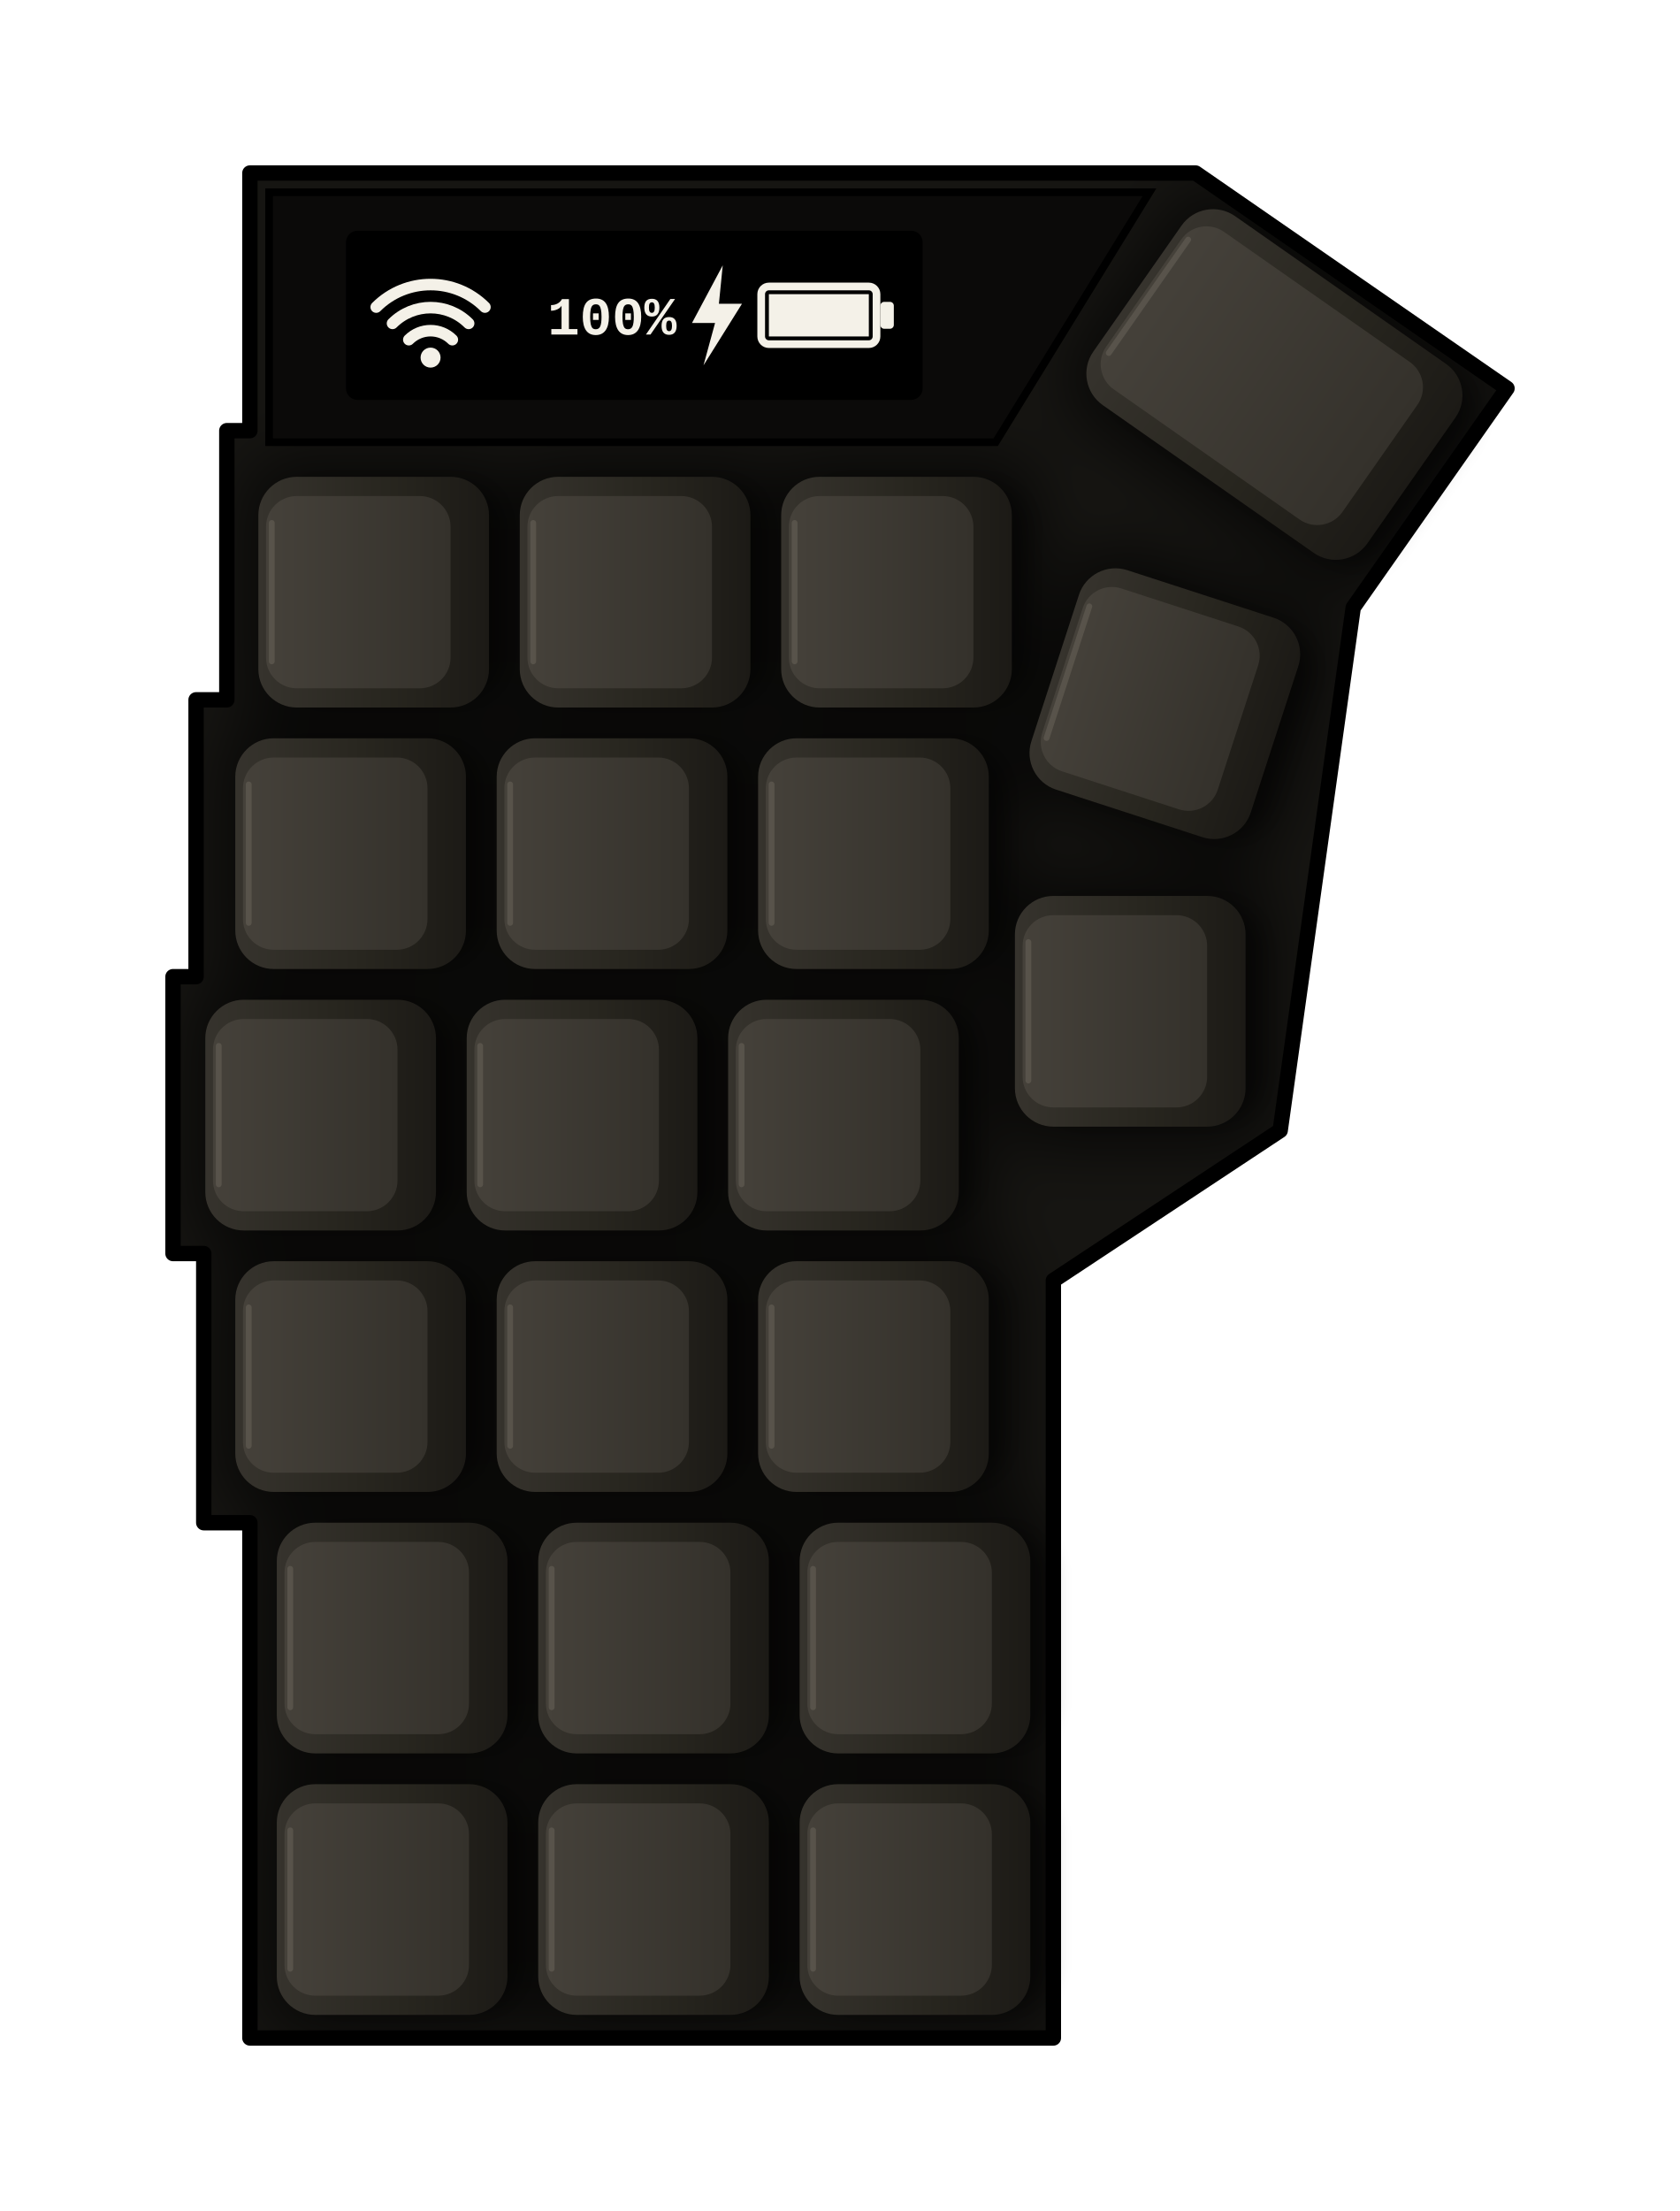
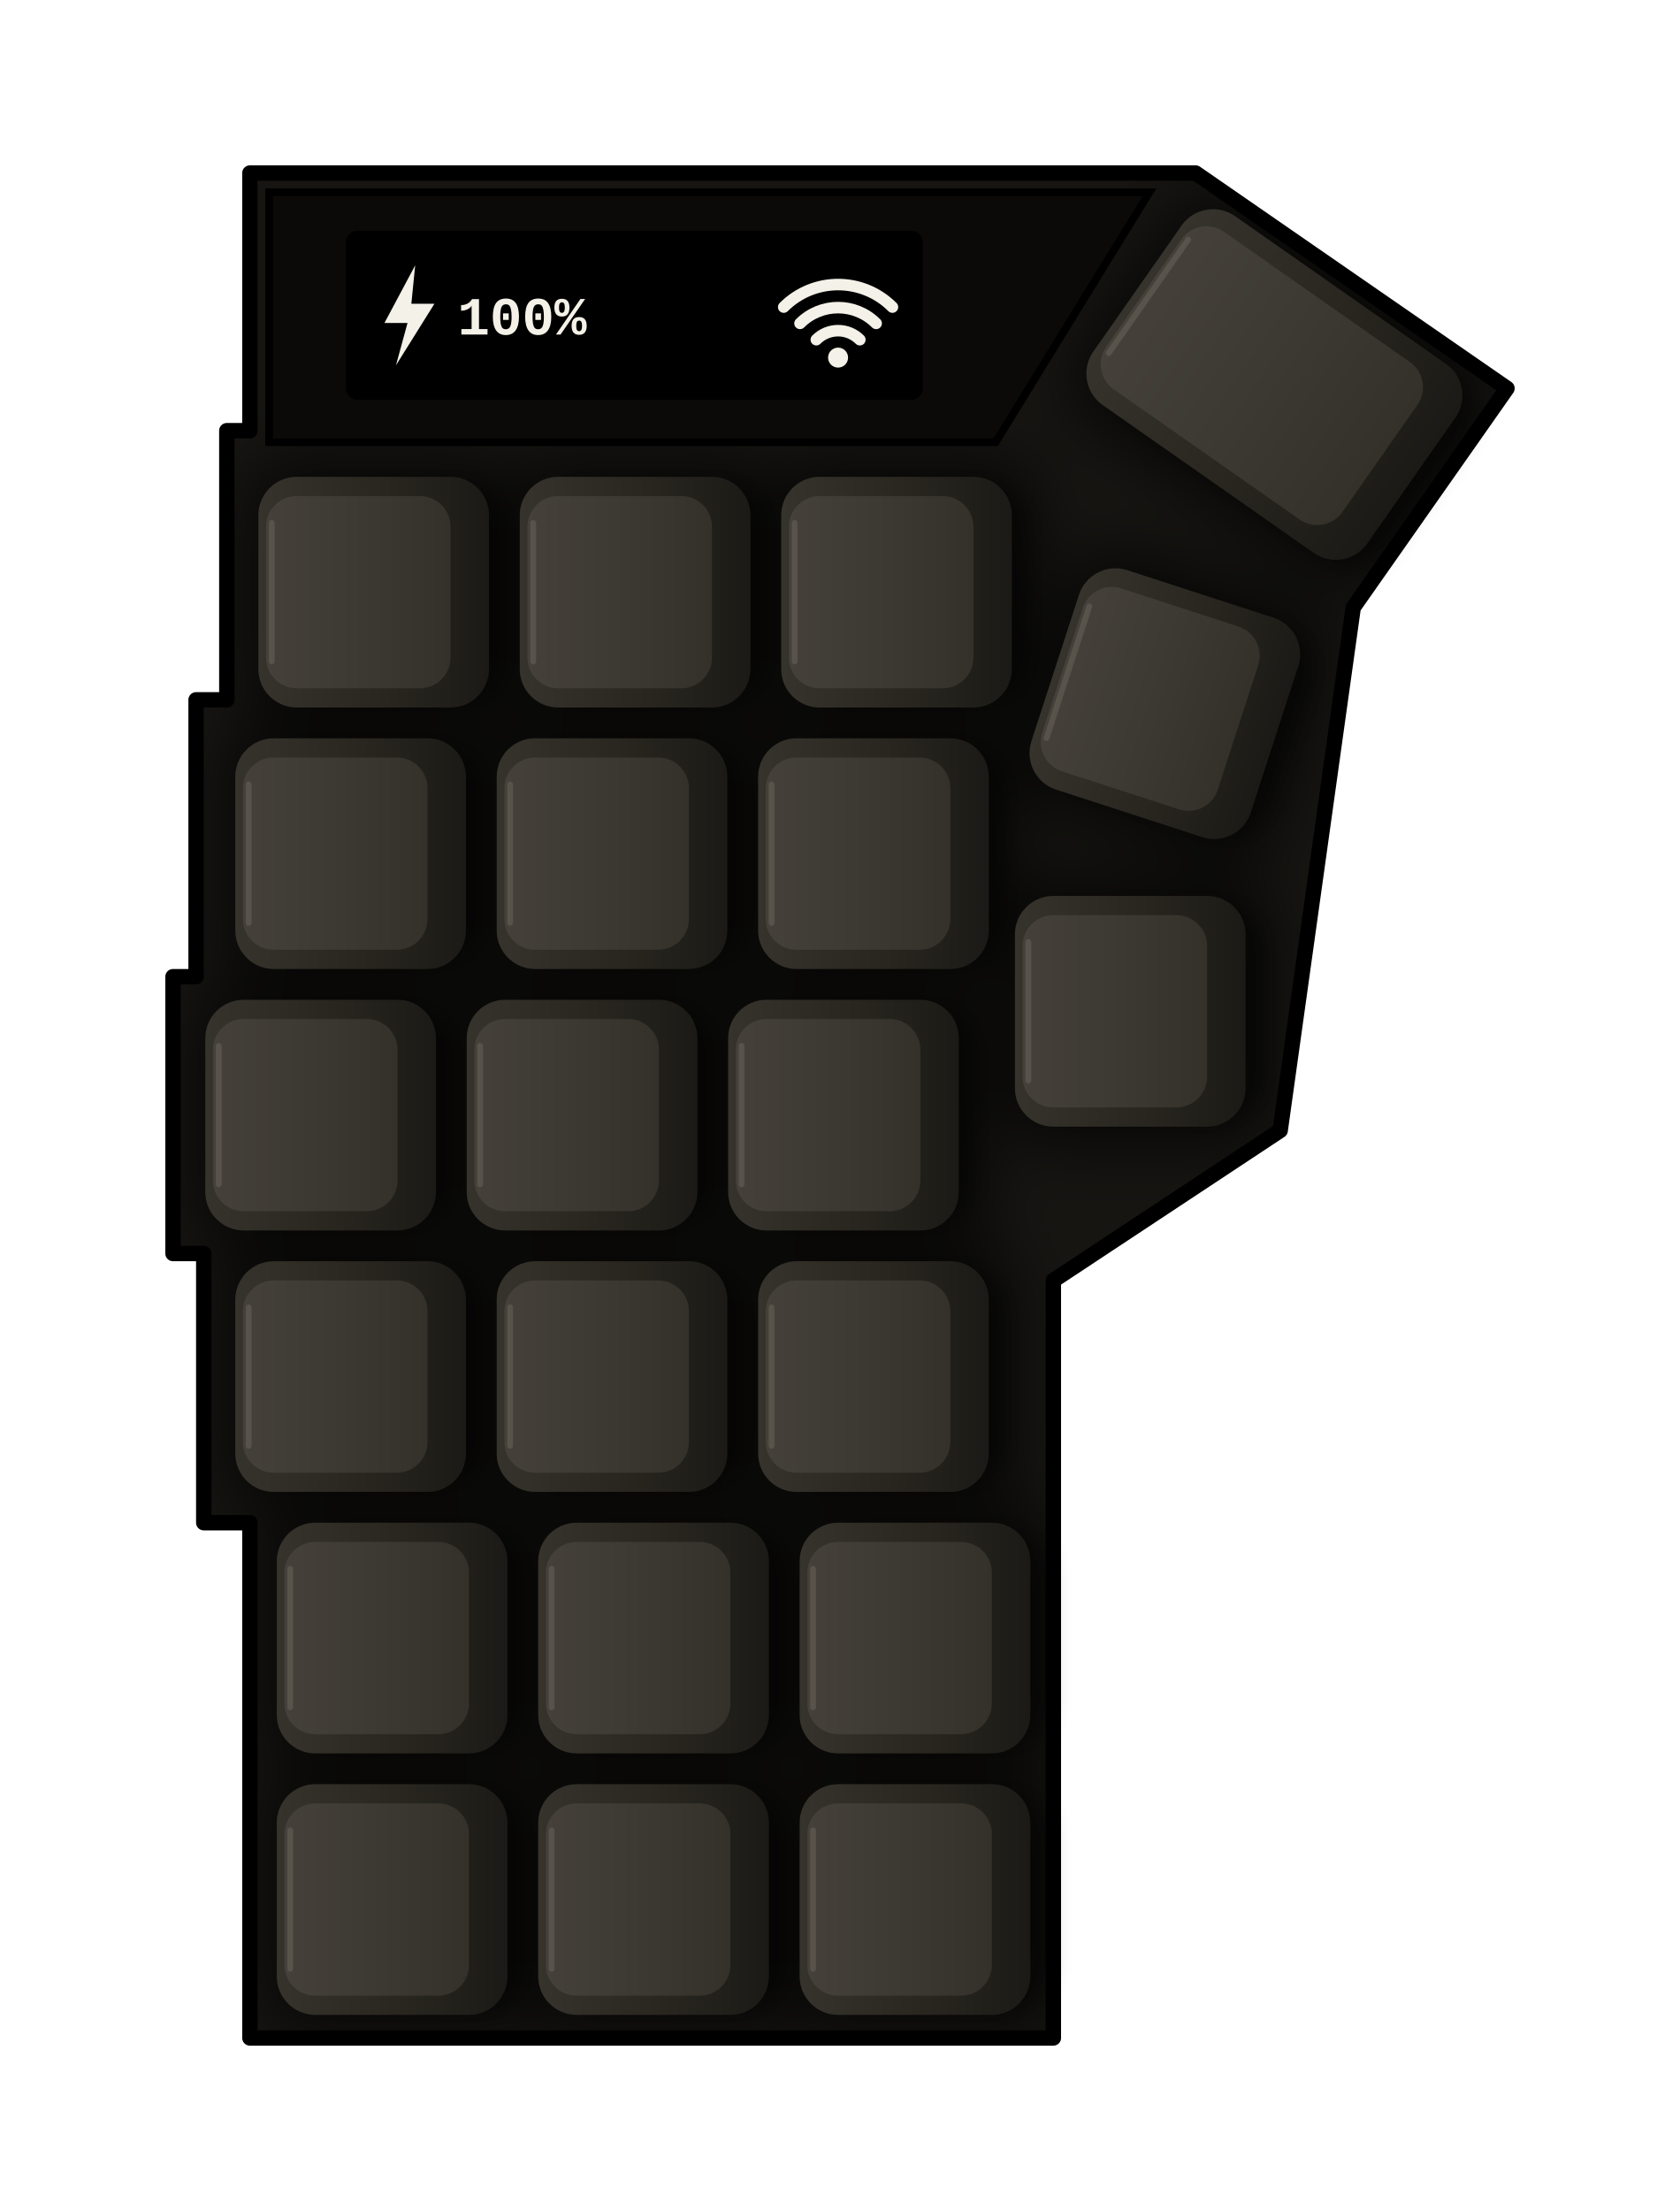
<svg xmlns="http://www.w3.org/2000/svg" viewBox="0 0 437 575" width="437" height="575">
  <defs>
    <linearGradient id="falda" x1="0" y1="0" x2="0" y2="1">
      <stop offset="0" stop-color="#36332d" />
      <stop offset="0.55" stop-color="#28261f" />
      <stop offset="1" stop-color="#1c1a16" />
    </linearGradient>
    <linearGradient id="cara" x1="0" y1="0" x2="0" y2="1">
      <stop offset="0" stop-color="#45413a" />
      <stop offset="1" stop-color="#34312b" />
    </linearGradient>
    <filter id="luz" x="-20%" y="-20%" width="140%" height="140%">
      <feGaussianBlur stdDeviation="8" />
    </filter>
    <filter id="sombra" x="-10%" y="-10%" width="120%" height="120%">
      <feGaussianBlur stdDeviation="3" />
    </filter>
    <clipPath id="dentro-placa">
      <polygon points="198,93 270,93 270,99 342,99 342,107 412,107 412,113 479,113 479,359 423,440 366,400 230,381 191,322 -6,322 -6,113 128,113 128,101 198,101" />
    </clipPath>
    <filter id="brillo" x="-60%" y="-60%" width="220%" height="220%">
      <feGaussianBlur stdDeviation="10" />
    </filter>
  </defs>
  <g transform="translate(-48 524) rotate(-90)">
    <polygon points="198,93 270,93 270,99 342,99 342,107 412,107 412,113 479,113 479,359 423,440 366,400 230,381 191,322 -6,322 -6,113 128,113 128,101 198,101" fill="#161512" />
    <g clip-path="url(#dentro-placa)">
      <g opacity="0.6" filter="url(#luz)">
        <rect x="334" y="111.2" width="72" height="72" rx="14">
          <animate attributeName="fill" values="#e61919;#e6e619;#19e619;#19e6e6;#1919e6;#e619e6;#e61919" dur="6s" begin="-4.65s" repeatCount="indefinite" />
        </rect>
        <rect x="266" y="105.2" width="72" height="72" rx="14">
          <animate attributeName="fill" values="#e61919;#e6e619;#19e619;#19e6e6;#1919e6;#e619e6;#e61919" dur="6s" begin="-3.81s" repeatCount="indefinite" />
        </rect>
        <rect x="198" y="97.4" width="72" height="72" rx="14">
          <animate attributeName="fill" values="#e61919;#e6e619;#19e619;#19e6e6;#1919e6;#e619e6;#e61919" dur="6s" begin="-2.97s" repeatCount="indefinite" />
        </rect>
        <rect x="130" y="105.2" width="72" height="72" rx="14">
          <animate attributeName="fill" values="#e61919;#e6e619;#19e619;#19e6e6;#1919e6;#e619e6;#e61919" dur="6s" begin="-2.13s" repeatCount="indefinite" />
        </rect>
        <rect x="62" y="116" width="72" height="72" rx="14">
          <animate attributeName="fill" values="#e61919;#e6e619;#19e619;#19e6e6;#1919e6;#e619e6;#e61919" dur="6s" begin="-1.29s" repeatCount="indefinite" />
        </rect>
        <rect x="-6" y="116" width="72" height="72" rx="14">
          <animate attributeName="fill" values="#e61919;#e6e619;#19e619;#19e6e6;#1919e6;#e619e6;#e61919" dur="6s" begin="-0.45s" repeatCount="indefinite" />
        </rect>
        <rect x="334" y="179.2" width="72" height="72" rx="14">
          <animate attributeName="fill" values="#e61919;#e6e619;#19e619;#19e6e6;#1919e6;#e619e6;#e61919" dur="6s" begin="-4.65s" repeatCount="indefinite" />
        </rect>
        <rect x="266" y="173.2" width="72" height="72" rx="14">
          <animate attributeName="fill" values="#e61919;#e6e619;#19e619;#19e6e6;#1919e6;#e619e6;#e61919" dur="6s" begin="-3.81s" repeatCount="indefinite" />
        </rect>
        <rect x="198" y="165.4" width="72" height="72" rx="14">
          <animate attributeName="fill" values="#e61919;#e6e619;#19e619;#19e6e6;#1919e6;#e619e6;#e61919" dur="6s" begin="-2.97s" repeatCount="indefinite" />
        </rect>
        <rect x="130" y="173.2" width="72" height="72" rx="14">
          <animate attributeName="fill" values="#e61919;#e6e619;#19e619;#19e6e6;#1919e6;#e619e6;#e61919" dur="6s" begin="-2.13s" repeatCount="indefinite" />
        </rect>
        <rect x="62" y="184" width="72" height="72" rx="14">
          <animate attributeName="fill" values="#e61919;#e6e619;#19e619;#19e6e6;#1919e6;#e619e6;#e61919" dur="6s" begin="-1.29s" repeatCount="indefinite" />
        </rect>
        <rect x="-6" y="184" width="72" height="72" rx="14">
          <animate attributeName="fill" values="#e61919;#e6e619;#19e619;#19e6e6;#1919e6;#e619e6;#e61919" dur="6s" begin="-0.45s" repeatCount="indefinite" />
        </rect>
        <rect x="334" y="247.2" width="72" height="72" rx="14">
          <animate attributeName="fill" values="#e61919;#e6e619;#19e619;#19e6e6;#1919e6;#e619e6;#e61919" dur="6s" begin="-4.65s" repeatCount="indefinite" />
        </rect>
        <rect x="266" y="241.2" width="72" height="72" rx="14">
          <animate attributeName="fill" values="#e61919;#e6e619;#19e619;#19e6e6;#1919e6;#e619e6;#e61919" dur="6s" begin="-3.81s" repeatCount="indefinite" />
        </rect>
        <rect x="198" y="233.4" width="72" height="72" rx="14">
          <animate attributeName="fill" values="#e61919;#e6e619;#19e619;#19e6e6;#1919e6;#e619e6;#e61919" dur="6s" begin="-2.97s" repeatCount="indefinite" />
        </rect>
        <rect x="130" y="241.2" width="72" height="72" rx="14">
          <animate attributeName="fill" values="#e61919;#e6e619;#19e619;#19e6e6;#1919e6;#e619e6;#e61919" dur="6s" begin="-2.13s" repeatCount="indefinite" />
        </rect>
        <rect x="62" y="252" width="72" height="72" rx="14">
          <animate attributeName="fill" values="#e61919;#e6e619;#19e619;#19e6e6;#1919e6;#e619e6;#e61919" dur="6s" begin="-1.29s" repeatCount="indefinite" />
        </rect>
        <rect x="-6" y="252" width="72" height="72" rx="14">
          <animate attributeName="fill" values="#e61919;#e6e619;#19e619;#19e6e6;#1919e6;#e619e6;#e61919" dur="6s" begin="-0.45s" repeatCount="indefinite" />
        </rect>
        <g transform="rotate(35.00 424 379.5)">
          <rect x="388" y="332" width="72" height="99" rx="14">
            <animate attributeName="fill" values="#e61919;#e6e619;#19e619;#19e6e6;#1919e6;#e619e6;#e61919" dur="6s" begin="-5.32s" repeatCount="indefinite" />
          </rect>
        </g>
        <g transform="rotate(18.00 341 351)">
          <rect x="305" y="317" width="72" height="72" rx="14">
            <animate attributeName="fill" values="#e61919;#e6e619;#19e619;#19e6e6;#1919e6;#e619e6;#e61919" dur="6s" begin="-4.29s" repeatCount="indefinite" />
          </rect>
        </g>
        <rect x="225" y="308" width="72" height="72" rx="14">
          <animate attributeName="fill" values="#e61919;#e6e619;#19e619;#19e6e6;#1919e6;#e619e6;#e61919" dur="6s" begin="-3.30s" repeatCount="indefinite" />
        </rect>
      </g>
    </g>
    <polygon points="198,93 270,93 270,99 342,99 342,107 412,107 412,113 479,113 479,359 423,440 366,400 230,381 191,322 -6,322 -6,113 128,113 128,101 198,101" fill="none" stroke="#000" stroke-width="4" stroke-linejoin="round" />
    <g fill="#000" opacity="0.45" filter="url(#sombra)">
      <rect x="342" y="121.2" width="56" height="58" rx="11" />
      <rect x="274" y="115.2" width="56" height="58" rx="11" />
      <rect x="206" y="107.4" width="56" height="58" rx="11" />
      <rect x="138" y="115.2" width="56" height="58" rx="11" />
      <rect x="70" y="126" width="56" height="58" rx="11" />
      <rect x="2" y="126" width="56" height="58" rx="11" />
      <rect x="342" y="189.2" width="56" height="58" rx="11" />
      <rect x="274" y="183.2" width="56" height="58" rx="11" />
      <rect x="206" y="175.4" width="56" height="58" rx="11" />
      <rect x="138" y="183.2" width="56" height="58" rx="11" />
      <rect x="70" y="194" width="56" height="58" rx="11" />
      <rect x="2" y="194" width="56" height="58" rx="11" />
      <rect x="342" y="257.2" width="56" height="58" rx="11" />
      <rect x="274" y="251.2" width="56" height="58" rx="11" />
      <rect x="206" y="243.4" width="56" height="58" rx="11" />
      <rect x="138" y="251.2" width="56" height="58" rx="11" />
      <rect x="70" y="262" width="56" height="58" rx="11" />
      <rect x="2" y="262" width="56" height="58" rx="11" />
      <g transform="rotate(35.00 424 379.5)">
        <rect x="396" y="342" width="56" height="85" rx="11" />
      </g>
      <g transform="rotate(18.00 341 351)">
        <rect x="313" y="327" width="56" height="58" rx="11" />
      </g>
      <rect x="233" y="318" width="56" height="58" rx="11" />
    </g>
    <rect x="340" y="115.2" width="60" height="60" rx="10" fill="url(#falda)" />
    <rect x="345" y="117.2" width="50" height="48" rx="8" fill="url(#cara)" />
    <path d="M352 118.7 H388" stroke="#6b665b" stroke-width="1.5" stroke-linecap="round" opacity="0.5" />
    <rect x="272" y="109.2" width="60" height="60" rx="10" fill="url(#falda)" />
    <rect x="277" y="111.2" width="50" height="48" rx="8" fill="url(#cara)" />
    <path d="M284 112.7 H320" stroke="#6b665b" stroke-width="1.5" stroke-linecap="round" opacity="0.5" />
    <rect x="204" y="101.4" width="60" height="60" rx="10" fill="url(#falda)" />
    <rect x="209" y="103.4" width="50" height="48" rx="8" fill="url(#cara)" />
    <path d="M216 104.9 H252" stroke="#6b665b" stroke-width="1.5" stroke-linecap="round" opacity="0.5" />
    <rect x="136" y="109.2" width="60" height="60" rx="10" fill="url(#falda)" />
    <rect x="141" y="111.2" width="50" height="48" rx="8" fill="url(#cara)" />
    <path d="M148 112.7 H184" stroke="#6b665b" stroke-width="1.5" stroke-linecap="round" opacity="0.5" />
    <rect x="68" y="120" width="60" height="60" rx="10" fill="url(#falda)" />
    <rect x="73" y="122" width="50" height="48" rx="8" fill="url(#cara)" />
    <path d="M80 123.5 H116" stroke="#6b665b" stroke-width="1.5" stroke-linecap="round" opacity="0.5" />
    <rect x="0" y="120" width="60" height="60" rx="10" fill="url(#falda)" />
    <rect x="5" y="122" width="50" height="48" rx="8" fill="url(#cara)" />
    <path d="M12 123.5 H48" stroke="#6b665b" stroke-width="1.5" stroke-linecap="round" opacity="0.5" />
    <rect x="340" y="183.2" width="60" height="60" rx="10" fill="url(#falda)" />
    <rect x="345" y="185.2" width="50" height="48" rx="8" fill="url(#cara)" />
    <path d="M352 186.7 H388" stroke="#6b665b" stroke-width="1.5" stroke-linecap="round" opacity="0.5" />
    <rect x="272" y="177.2" width="60" height="60" rx="10" fill="url(#falda)" />
    <rect x="277" y="179.2" width="50" height="48" rx="8" fill="url(#cara)" />
    <path d="M284 180.7 H320" stroke="#6b665b" stroke-width="1.5" stroke-linecap="round" opacity="0.5" />
    <rect x="204" y="169.4" width="60" height="60" rx="10" fill="url(#falda)" />
    <rect x="209" y="171.4" width="50" height="48" rx="8" fill="url(#cara)" />
    <path d="M216 172.9 H252" stroke="#6b665b" stroke-width="1.5" stroke-linecap="round" opacity="0.5" />
    <rect x="136" y="177.2" width="60" height="60" rx="10" fill="url(#falda)" />
    <rect x="141" y="179.2" width="50" height="48" rx="8" fill="url(#cara)" />
    <path d="M148 180.7 H184" stroke="#6b665b" stroke-width="1.5" stroke-linecap="round" opacity="0.5" />
    <rect x="68" y="188" width="60" height="60" rx="10" fill="url(#falda)" />
    <rect x="73" y="190" width="50" height="48" rx="8" fill="url(#cara)" />
    <path d="M80 191.5 H116" stroke="#6b665b" stroke-width="1.5" stroke-linecap="round" opacity="0.5" />
    <rect x="0" y="188" width="60" height="60" rx="10" fill="url(#falda)" />
    <rect x="5" y="190" width="50" height="48" rx="8" fill="url(#cara)" />
    <path d="M12 191.5 H48" stroke="#6b665b" stroke-width="1.5" stroke-linecap="round" opacity="0.5" />
    <rect x="340" y="251.2" width="60" height="60" rx="10" fill="url(#falda)" />
    <rect x="345" y="253.2" width="50" height="48" rx="8" fill="url(#cara)" />
    <path d="M352 254.7 H388" stroke="#6b665b" stroke-width="1.5" stroke-linecap="round" opacity="0.5" />
    <rect x="272" y="245.2" width="60" height="60" rx="10" fill="url(#falda)" />
    <rect x="277" y="247.2" width="50" height="48" rx="8" fill="url(#cara)" />
    <path d="M284 248.7 H320" stroke="#6b665b" stroke-width="1.5" stroke-linecap="round" opacity="0.5" />
    <rect x="204" y="237.4" width="60" height="60" rx="10" fill="url(#falda)" />
    <rect x="209" y="239.4" width="50" height="48" rx="8" fill="url(#cara)" />
    <path d="M216 240.9 H252" stroke="#6b665b" stroke-width="1.5" stroke-linecap="round" opacity="0.5" />
    <rect x="136" y="245.2" width="60" height="60" rx="10" fill="url(#falda)" />
    <rect x="141" y="247.2" width="50" height="48" rx="8" fill="url(#cara)" />
    <path d="M148 248.7 H184" stroke="#6b665b" stroke-width="1.5" stroke-linecap="round" opacity="0.5" />
    <rect x="68" y="256" width="60" height="60" rx="10" fill="url(#falda)" />
    <rect x="73" y="258" width="50" height="48" rx="8" fill="url(#cara)" />
    <path d="M80 259.5 H116" stroke="#6b665b" stroke-width="1.5" stroke-linecap="round" opacity="0.5" />
    <rect x="0" y="256" width="60" height="60" rx="10" fill="url(#falda)" />
    <rect x="5" y="258" width="50" height="48" rx="8" fill="url(#cara)" />
    <path d="M12 259.5 H48" stroke="#6b665b" stroke-width="1.5" stroke-linecap="round" opacity="0.5" />
    <g transform="rotate(35.00 424 379.5)">
      <rect x="394" y="336" width="60" height="87" rx="10" fill="url(#falda)" />
      <rect x="399" y="338" width="50" height="75" rx="8" fill="url(#cara)" />
      <path d="M406 339.5 H442" stroke="#6b665b" stroke-width="1.5" stroke-linecap="round" opacity="0.5" />
    </g>
    <g transform="rotate(18.00 341 351)">
      <rect x="311" y="321" width="60" height="60" rx="10" fill="url(#falda)" />
      <rect x="316" y="323" width="50" height="48" rx="8" fill="url(#cara)" />
      <path d="M323 324.5 H359" stroke="#6b665b" stroke-width="1.5" stroke-linecap="round" opacity="0.5" />
    </g>
    <rect x="231" y="312" width="60" height="60" rx="10" fill="url(#falda)" />
    <rect x="236" y="314" width="50" height="48" rx="8" fill="url(#cara)" />
    <path d="M243 315.5 H279" stroke="#6b665b" stroke-width="1.5" stroke-linecap="round" opacity="0.5" />
    <polygon points="409,118 474,118 474,347 409,307" fill="#0b0a09" stroke="#000" stroke-width="2" />
    <g transform="matrix(0 1 -1 0 464 138)">
      <rect x="0" y="0" width="150" height="44" rx="3" fill="#000" />
-       <circle cx="22" cy="33" r="2.6" fill="#f4f1e8" />
-       <path d="M16.34 28.34 A8 8 0 0 1 27.66 28.34" fill="none" stroke="#f4f1e8" stroke-width="3" stroke-linecap="round" />
-       <path d="M12.10 24.10 A14 14 0 0 1 31.90 24.10" fill="none" stroke="#f4f1e8" stroke-width="3" stroke-linecap="round" />
-       <path d="M7.86 19.86 A20 20 0 0 1 36.14 19.86" fill="none" stroke="#f4f1e8" stroke-width="3" stroke-linecap="round" />
-       <text x="86" y="27" text-anchor="end" font-family="'Courier New', Courier, monospace" font-weight="bold" font-size="14" fill="#f4f1e8">100%</text>
-       <path d="M98 9 L90 24 H96 L93 35 L103 19 H97 Z" fill="#f4f1e8" />
-       <rect x="108" y="14.5" width="30" height="15" rx="2" fill="none" stroke="#f4f1e8" stroke-width="2" />
-       <rect x="139" y="18.5" width="3.5" height="7" rx="1" fill="#f4f1e8" />
-       <rect x="110" y="16.5" width="26.0" height="11" fill="#f4f1e8" />
+       <path d="M18 9 L10 24 H16 L13 35 L23 19 H17 Z" fill="#f4f1e8" />
+       <text x="29" y="27" font-family="'Courier New', Courier, monospace" font-weight="bold" font-size="14" fill="#f4f1e8">100%</text>
+       <circle cx="128" cy="33" r="2.6" fill="#f4f1e8" />
+       <path d="M122.34 28.34 A8 8 0 0 1 133.66 28.34" fill="none" stroke="#f4f1e8" stroke-width="3" stroke-linecap="round" />
+       <path d="M118.10 24.10 A14 14 0 0 1 137.90 24.10" fill="none" stroke="#f4f1e8" stroke-width="3" stroke-linecap="round" />
+       <path d="M113.86 19.86 A20 20 0 0 1 142.14 19.86" fill="none" stroke="#f4f1e8" stroke-width="3" stroke-linecap="round" />
    </g>
  </g>
</svg>
